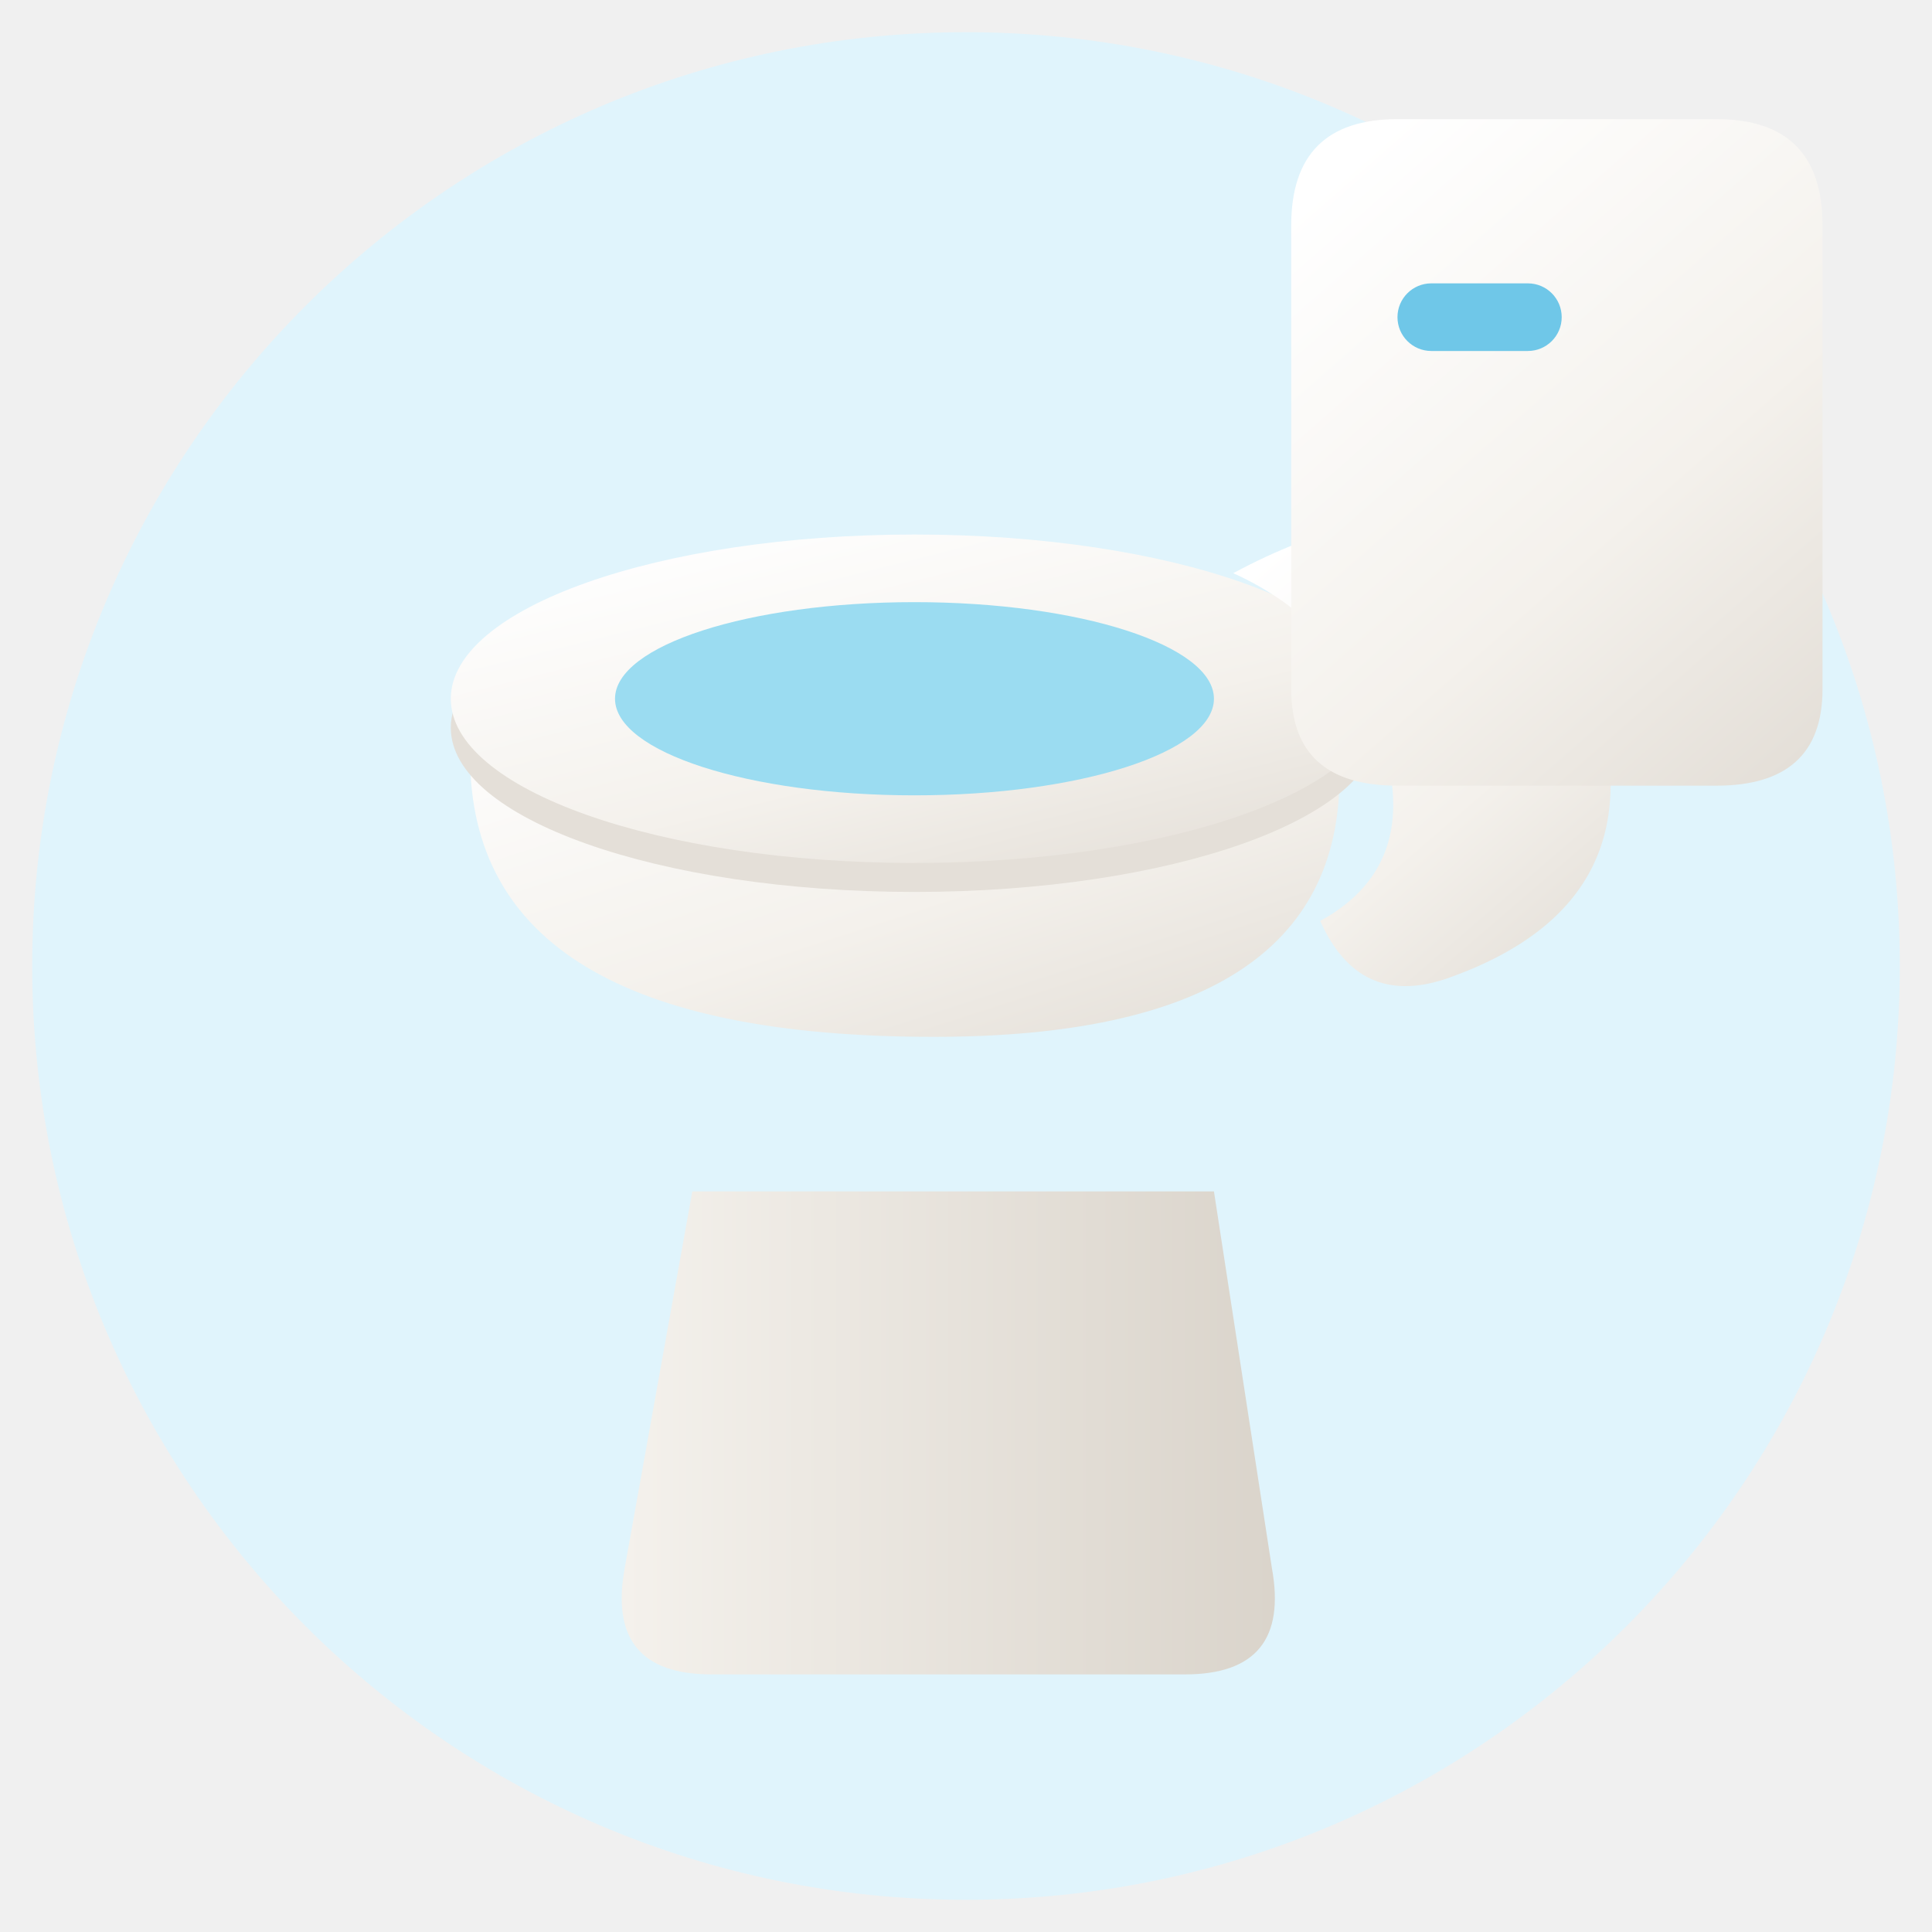
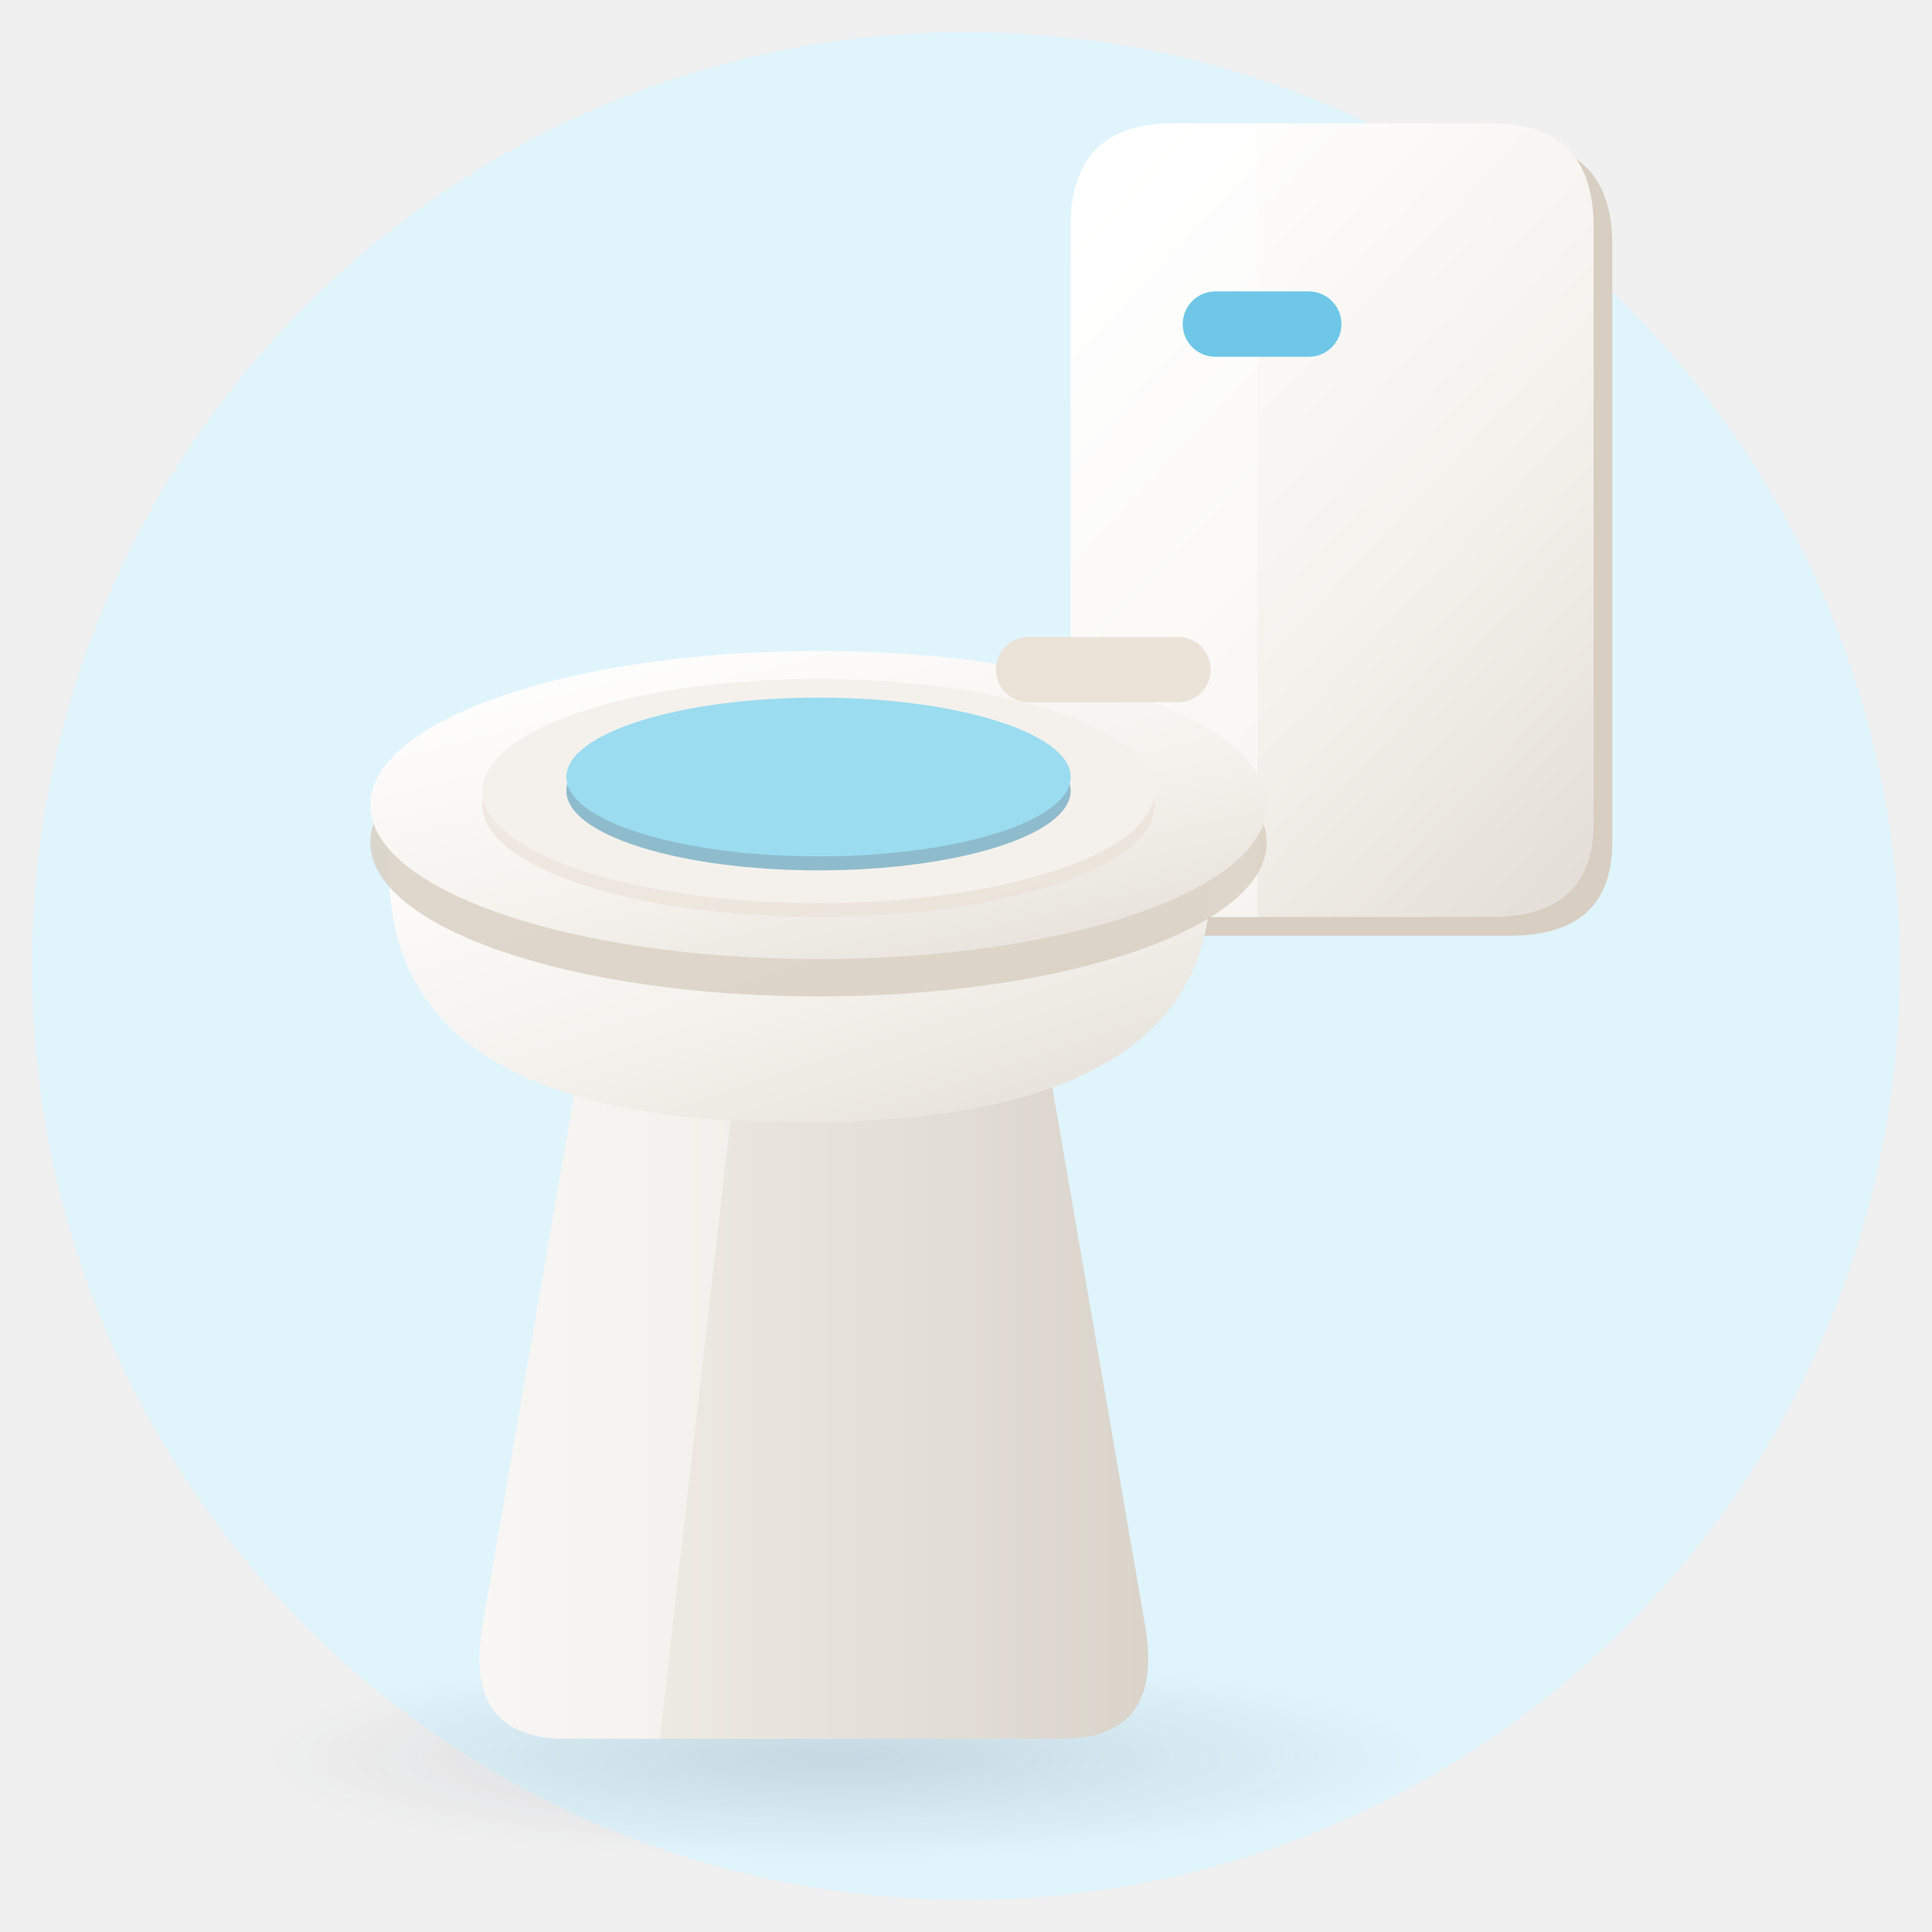
<svg xmlns="http://www.w3.org/2000/svg" viewBox="0 0 120 120" width="120" height="120">
  <defs>
    <linearGradient id="porcelainGrad" x1="0.2" y1="0" x2="0.9" y2="1">
      <stop offset="0" stop-color="#FFFFFF" />
      <stop offset="0.6" stop-color="#F4F1EC" />
      <stop offset="1" stop-color="#E4DFD8" />
    </linearGradient>
    <linearGradient id="porcelainSide" x1="0" y1="0" x2="1" y2="0">
      <stop offset="0" stop-color="#F4F1EC" />
      <stop offset="1" stop-color="#DAD4CB" />
    </linearGradient>
+     <radialGradient id="softShadow" cx="0.5" cy="0.5" r="0.5">
+       <stop offset="0" stop-color="#243047" stop-opacity="0.14" />
+       <stop offset="1" stop-color="#243047" stop-opacity="0" />
+     </radialGradient>
  </defs>
  <g id="quiz-toilet">
    <circle cx="60" cy="60" r="58" fill="#E0F4FC" />
-     <g transform="translate(58 104) scale(0.3)">
-       <path d="M -46 0 q -22 0 -18 -22 l 14 -78 h 108 l 12 78 q 4 22 -18 22 Z" fill="url(#porcelainSide)" />
-       <path d="M -96 -190 q 0 -26 30 -26 h 116 q 34 0 34 30 q 0 54 -84 54 q -96 0 -96 -58 Z" fill="url(#porcelainGrad)" />
-       <ellipse cx="-4" cy="-196" rx="96" ry="34" fill="#E4DFD8" />
-       <ellipse cx="-4" cy="-202" rx="96" ry="34" fill="url(#porcelainGrad)" />
-       <ellipse cx="-4" cy="-202" rx="62" ry="20" fill="#9BDCF1" />
-       <path d="M 62 -228 q 56 -30 74 22 q 16 46 -30 62 q -18 6 -26 -12 q 22 -12 12 -40 q -8 -22 -30 -32 Z" fill="url(#porcelainGrad)" />
-       <path d="M 74 -300 q 0 -22 22 -22 h 66 q 22 0 22 22 v 96 q 0 20 -22 20 h -66 q -22 0 -22 -20 Z" fill="url(#porcelainGrad)" />
-       <rect x="96" y="-288" width="34" height="14" rx="7" fill="#6FC7E8" />
+     <g transform="translate(52 108) scale(0.29)">
+       <ellipse cx="0" cy="4" rx="126" ry="22" fill="url(#softShadow)" />
+       <path d="M -58 0 q -22 0 -18 -24 l 20 -116 h 102 l 20 116 q 4 24 -18 24 Z" fill="url(#porcelainSide)" />
+       <path d="M -58 0 q -22 0 -18 -24 l 20 -116 h 34 l -16 140 Z" fill="#FFFFFF" opacity="0.4" />
+       <path d="M 54 -320 q 0 -22 22 -22 h 68 q 22 0 22 22 v 128 q 0 20 -22 20 h -68 q -22 0 -22 -20 Z" fill="#D8CEC1" />
+       <path d="M 50 -324 q 0 -22 22 -22 h 68 q 22 0 22 22 v 128 q 0 20 -22 20 h -68 q -22 0 -22 -20 Z" fill="url(#porcelainGrad)" />
+       <path d="M 50 -324 q 0 -22 22 -22 h 18 v 170 h -18 q -22 0 -22 -20 Z" fill="#FFFFFF" opacity="0.45" />
+       <rect x="74" y="-310" width="34" height="14" rx="7" fill="#6FC7E8" />
+       <path d="M -96 -186 q 0 -28 32 -28 h 112 q 32 0 32 30 q 0 52 -88 52 q -88 0 -88 -54 Z" fill="url(#porcelainGrad)" />
+       <ellipse cx="-4" cy="-192" rx="96" ry="33" fill="#D8CEC1" opacity="0.8" />
+       <ellipse cx="-4" cy="-200" rx="96" ry="33" fill="url(#porcelainGrad)" />
+       <ellipse cx="-4" cy="-200" rx="72" ry="24" fill="#EBE3D8" opacity="0.7" />
+       <ellipse cx="-4" cy="-203" rx="72" ry="24" fill="#F4F1EC" />
+       <ellipse cx="-4" cy="-203" rx="54" ry="17" fill="#2A87AC" opacity="0.5" />
+       <ellipse cx="-4" cy="-206" rx="54" ry="17" fill="#9BDCF1" />
+       <rect x="34" y="-236" width="46" height="14" rx="7" fill="#EBE3D8" />
    </g>
  </g>
</svg>
